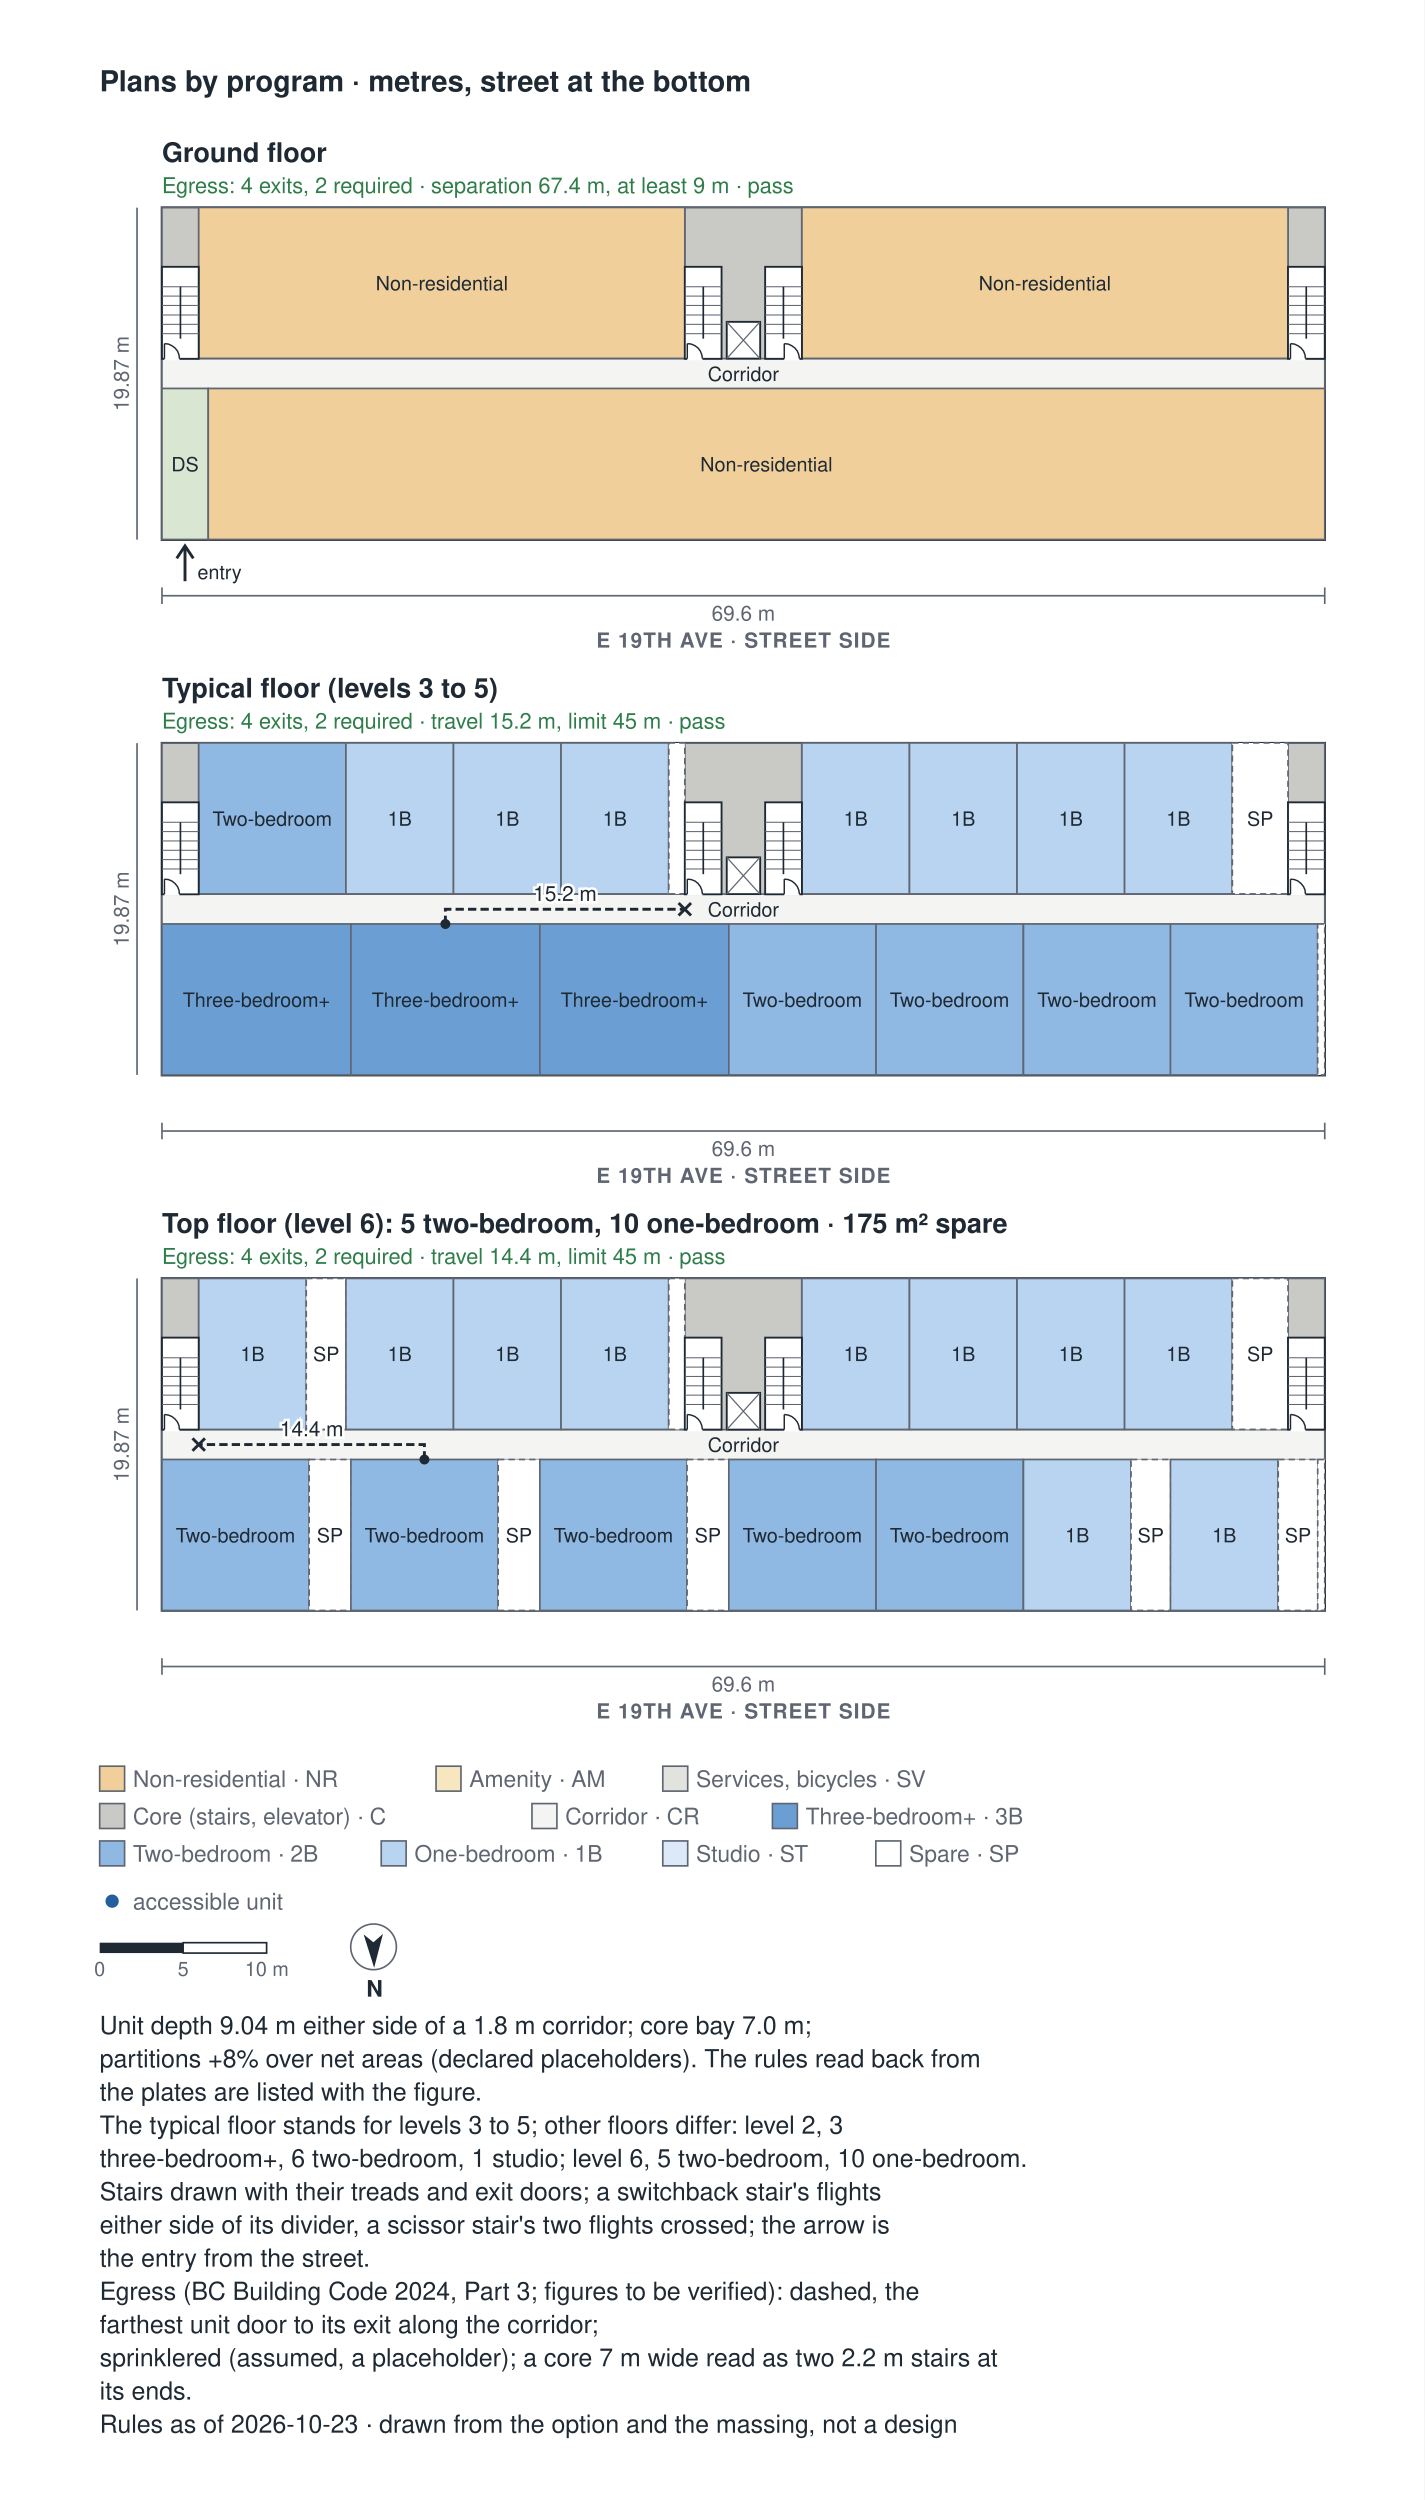
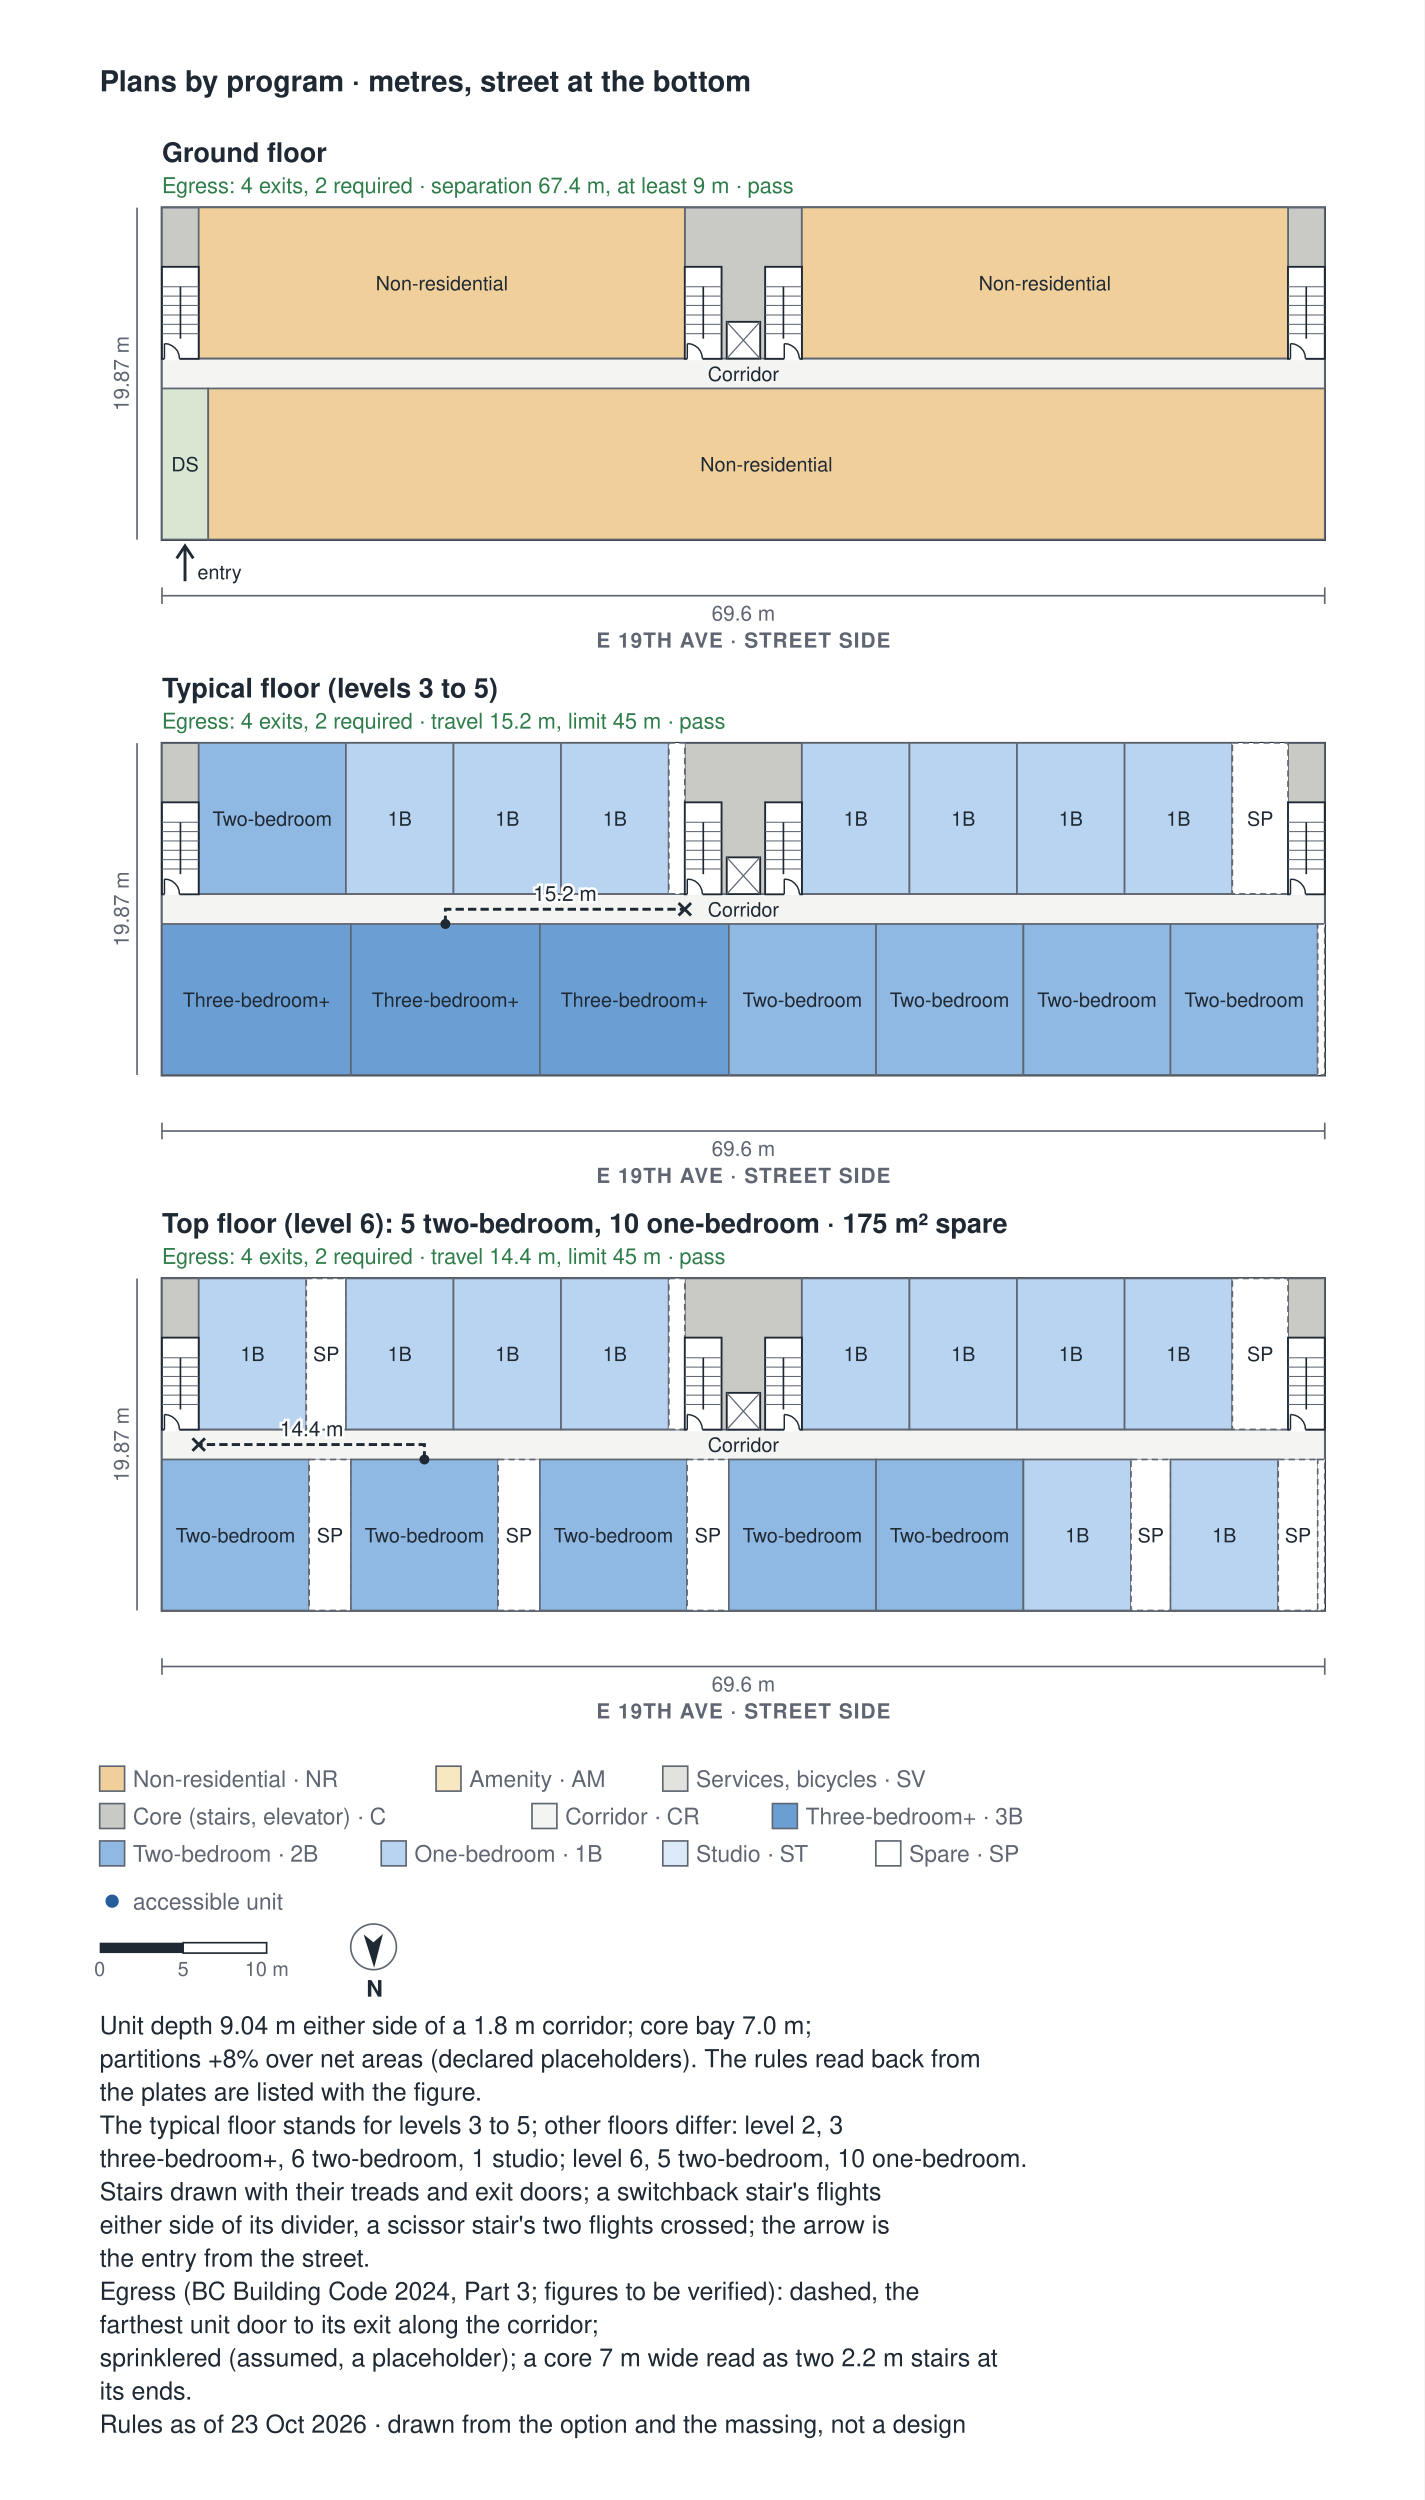
<svg xmlns="http://www.w3.org/2000/svg" width="686" height="1204" viewBox="0 0 686 1204" font-family="IBM Plex Sans, Helvetica, Arial, sans-serif" font-size="12" fill="#1f2933" role="img" aria-label="Floor plans by program">
  <rect width="100%" height="100%" fill="#ffffff" />
  <text x="48" y="44" font-size="14" font-weight="600">Plans by program · metres, street at the bottom</text>
  <text x="78.0" y="78.0" font-size="13" font-weight="600">Ground floor</text>
  <text x="78.0" y="93.0" font-size="10.5" fill="#2f7d4a">Egress: 4 exits, 2 required · separation 67.4 m, at least 9 m · pass</text>
  <rect x="78.0" y="100.0" width="560.0" height="159.9" fill="#f4f4f2" stroke="#1f2933" stroke-width="1.2" />
  <rect x="78.0" y="100.0" width="17.7" height="87.2" fill="#c9c9c5" stroke="#5f6672" stroke-width="0.8" />
  <rect x="329.8" y="100.0" width="56.3" height="87.2" fill="#c9c9c5" stroke="#5f6672" stroke-width="0.8" />
  <rect x="620.3" y="100.0" width="17.7" height="87.2" fill="#c9c9c5" stroke="#5f6672" stroke-width="0.8" />
  <rect x="78.0" y="172.7" width="560.0" height="14.5" fill="#f4f4f2" stroke="#5f6672" stroke-width="0.8" />
  <rect x="78.0" y="187.1" width="22.3" height="72.7" fill="#d9e6d2" stroke="#5f6672" stroke-width="0.8" />
  <rect x="100.3" y="187.1" width="537.7" height="72.7" fill="#f0cf9a" stroke="#5f6672" stroke-width="0.8" />
  <rect x="95.7" y="99.9" width="234.1" height="72.7" fill="#f0cf9a" stroke="#5f6672" stroke-width="0.8" />
  <rect x="386.2" y="99.9" width="234.1" height="72.7" fill="#f0cf9a" stroke="#5f6672" stroke-width="0.8" />
  <rect x="78.0" y="128.5" width="17.7" height="44.3" fill="#ffffff" stroke="#1f2933" stroke-width="0.9" />
  <path d="M78.0 138.1h17.7M78.0 142.6h17.7M78.0 147.1h17.7M78.0 151.7h17.7M78.0 156.2h17.7M78.0 160.7h17.7" stroke="#5f6672" stroke-width="0.5" fill="none" />
  <line x1="86.9" y1="138.1" x2="86.9" y2="163.1" stroke="#1f2933" stroke-width="0.8" />
  <line x1="79.2" y1="172.7" x2="86.4" y2="172.7" stroke="#ffffff" stroke-width="1.6" />
  <path d="M79.2 165.5L79.2 172.7M86.4 172.7L86.2 170.9L85.5 169.1L84.3 167.6L82.8 166.5L81.1 165.7L79.2 165.5" stroke="#1f2933" stroke-width="0.7" fill="none" />
  <rect x="329.8" y="128.5" width="17.7" height="44.3" fill="#ffffff" stroke="#1f2933" stroke-width="0.9" />
  <path d="M329.8 138.1h17.7M329.8 142.6h17.7M329.8 147.1h17.7M329.8 151.7h17.7M329.8 156.2h17.7M329.8 160.7h17.7" stroke="#5f6672" stroke-width="0.5" fill="none" />
  <line x1="338.7" y1="138.1" x2="338.7" y2="163.1" stroke="#1f2933" stroke-width="0.8" />
  <line x1="331.0" y1="172.7" x2="338.3" y2="172.7" stroke="#ffffff" stroke-width="1.6" />
  <path d="M331.0 165.5L331.0 172.7M338.3 172.7L338.0 170.9L337.3 169.1L336.2 167.6L334.7 166.5L332.9 165.7L331.0 165.5" stroke="#1f2933" stroke-width="0.7" fill="none" />
  <rect x="368.5" y="128.5" width="17.7" height="44.3" fill="#ffffff" stroke="#1f2933" stroke-width="0.9" />
  <path d="M368.5 138.1h17.7M368.5 142.6h17.7M368.5 147.1h17.7M368.5 151.7h17.7M368.5 156.2h17.7M368.5 160.7h17.7" stroke="#5f6672" stroke-width="0.5" fill="none" />
  <line x1="377.3" y1="138.1" x2="377.3" y2="163.1" stroke="#1f2933" stroke-width="0.8" />
  <line x1="377.7" y1="172.7" x2="385.0" y2="172.7" stroke="#ffffff" stroke-width="1.6" />
  <path d="M377.7 165.5L377.7 172.7M385.0 172.7L384.7 170.9L384.0 169.1L382.8 167.6L381.3 166.5L379.6 165.7L377.7 165.5" stroke="#1f2933" stroke-width="0.7" fill="none" />
  <rect x="350.0" y="155.0" width="16.1" height="17.7" fill="#ffffff" stroke="#1f2933" stroke-width="0.9" />
  <path d="M350.0 155.0L366.0 172.7M350.0 172.7L366.0 155.0" stroke="#5f6672" stroke-width="0.6" fill="none" />
  <rect x="620.3" y="128.5" width="17.7" height="44.3" fill="#ffffff" stroke="#1f2933" stroke-width="0.9" />
  <path d="M620.3 138.1h17.7M620.3 142.6h17.7M620.3 147.1h17.7M620.3 151.7h17.7M620.3 156.2h17.7M620.3 160.7h17.7" stroke="#5f6672" stroke-width="0.5" fill="none" />
  <line x1="629.1" y1="138.1" x2="629.1" y2="163.1" stroke="#1f2933" stroke-width="0.8" />
  <line x1="621.5" y1="172.7" x2="628.7" y2="172.7" stroke="#ffffff" stroke-width="1.6" />
  <path d="M621.5 165.5L621.5 172.7M628.7 172.7L628.5 170.9L627.8 169.1L626.6 167.6L625.1 166.5L623.4 165.7L621.5 165.5" stroke="#1f2933" stroke-width="0.7" fill="none" />
  <text x="358.0" y="183.5" font-size="9.5" text-anchor="middle" fill="#1f2933">Corridor</text>
  <text x="89.1" y="227.0" font-size="9.5" text-anchor="middle" fill="#1f2933">DS</text>
  <text x="369.1" y="227.0" font-size="9.5" text-anchor="middle" fill="#1f2933">Non-residential</text>
  <text x="212.8" y="139.8" font-size="9.5" text-anchor="middle" fill="#1f2933">Non-residential</text>
  <text x="503.2" y="139.8" font-size="9.5" text-anchor="middle" fill="#1f2933">Non-residential</text>
  <path d="M89.1 279.9V262.9M85.1 268.9L89.1 262.9L93.1 268.9" stroke="#1f2933" stroke-width="1.4" fill="none" />
  <text x="95.1" y="278.9" font-size="9.5" fill="#1f2933">entry</text>
  <path d="M78.0 286.9H638.0M78.0 282.9V290.9M638.0 282.9V290.9" stroke="#5f6672" stroke-width="0.8" fill="none" />
  <text x="358.0" y="298.9" font-size="10" text-anchor="middle" fill="#5f6672">69.6 m</text>
  <text x="358.0" y="311.9" font-size="10" font-weight="600" letter-spacing="0.5" text-anchor="middle" fill="#5f6672">E 19TH AVE · STREET SIDE</text>
  <line x1="66.0" y1="100.0" x2="66.0" y2="259.9" stroke="#5f6672" stroke-width="0.8" />
  <text x="62.0" y="179.9" font-size="10" text-anchor="middle" fill="#5f6672" transform="rotate(-90 62.0 179.9)">19.87 m</text>
  <text x="78.0" y="335.9" font-size="13" font-weight="600">Typical floor (levels 3 to 5)</text>
  <text x="78.0" y="350.9" font-size="10.5" fill="#2f7d4a">Egress: 4 exits, 2 required · travel 15.2 m, limit 45 m · pass</text>
  <rect x="78.0" y="357.9" width="560.0" height="159.9" fill="#f4f4f2" stroke="#1f2933" stroke-width="1.2" />
  <rect x="78.0" y="357.9" width="17.7" height="87.2" fill="#c9c9c5" stroke="#5f6672" stroke-width="0.8" />
  <rect x="329.8" y="357.9" width="56.3" height="87.2" fill="#c9c9c5" stroke="#5f6672" stroke-width="0.8" />
  <rect x="620.3" y="357.9" width="17.7" height="87.2" fill="#c9c9c5" stroke="#5f6672" stroke-width="0.8" />
  <rect x="78.0" y="430.6" width="560.0" height="14.5" fill="#f4f4f2" stroke="#5f6672" stroke-width="0.8" />
  <rect x="78.0" y="445.0" width="91.0" height="72.7" fill="#6b9fd4" stroke="#5f6672" stroke-width="0.8" />
  <rect x="169.0" y="445.0" width="91.0" height="72.7" fill="#6b9fd4" stroke="#5f6672" stroke-width="0.8" />
  <rect x="260.0" y="445.0" width="91.0" height="72.7" fill="#6b9fd4" stroke="#5f6672" stroke-width="0.8" />
  <rect x="351.0" y="445.0" width="70.9" height="72.7" fill="#8fb8e3" stroke="#5f6672" stroke-width="0.8" />
  <rect x="421.9" y="445.0" width="70.9" height="72.7" fill="#8fb8e3" stroke="#5f6672" stroke-width="0.8" />
  <rect x="492.9" y="445.0" width="70.9" height="72.7" fill="#8fb8e3" stroke="#5f6672" stroke-width="0.8" />
  <rect x="563.7" y="445.0" width="70.9" height="72.7" fill="#8fb8e3" stroke="#5f6672" stroke-width="0.8" />
  <rect x="95.7" y="357.8" width="70.9" height="72.7" fill="#8fb8e3" stroke="#5f6672" stroke-width="0.8" />
  <rect x="166.6" y="357.8" width="51.8" height="72.7" fill="#b9d4f0" stroke="#5f6672" stroke-width="0.8" />
  <rect x="218.4" y="357.8" width="51.8" height="72.7" fill="#b9d4f0" stroke="#5f6672" stroke-width="0.8" />
  <rect x="270.2" y="357.8" width="51.8" height="72.7" fill="#b9d4f0" stroke="#5f6672" stroke-width="0.8" />
  <rect x="386.2" y="357.8" width="51.8" height="72.7" fill="#b9d4f0" stroke="#5f6672" stroke-width="0.8" />
  <rect x="438.0" y="357.8" width="51.8" height="72.7" fill="#b9d4f0" stroke="#5f6672" stroke-width="0.8" />
  <rect x="489.8" y="357.8" width="51.8" height="72.7" fill="#b9d4f0" stroke="#5f6672" stroke-width="0.8" />
  <rect x="541.6" y="357.8" width="51.8" height="72.7" fill="#b9d4f0" stroke="#5f6672" stroke-width="0.8" />
  <rect x="634.6" y="445.0" width="3.4" height="72.7" fill="#ffffff" stroke="#5f6672" stroke-width="0.8" stroke-dasharray="3 2" />
  <rect x="322.1" y="357.8" width="7.7" height="72.7" fill="#ffffff" stroke="#5f6672" stroke-width="0.8" stroke-dasharray="3 2" />
  <rect x="593.5" y="357.8" width="26.8" height="72.7" fill="#ffffff" stroke="#5f6672" stroke-width="0.8" stroke-dasharray="3 2" />
  <rect x="78.0" y="386.4" width="17.7" height="44.3" fill="#ffffff" stroke="#1f2933" stroke-width="0.9" />
  <path d="M78.0 396.0h17.7M78.0 400.5h17.7M78.0 405.0h17.7M78.0 409.5h17.7M78.0 414.0h17.7M78.0 418.5h17.7" stroke="#5f6672" stroke-width="0.5" fill="none" />
  <line x1="86.9" y1="396.0" x2="86.9" y2="421.0" stroke="#1f2933" stroke-width="0.8" />
  <line x1="79.2" y1="430.6" x2="86.4" y2="430.6" stroke="#ffffff" stroke-width="1.6" />
  <path d="M79.2 423.4L79.2 430.6M86.4 430.6L86.2 428.7L85.5 427.0L84.3 425.5L82.8 424.3L81.1 423.6L79.2 423.4" stroke="#1f2933" stroke-width="0.7" fill="none" />
  <rect x="329.8" y="386.4" width="17.7" height="44.3" fill="#ffffff" stroke="#1f2933" stroke-width="0.9" />
  <path d="M329.8 396.0h17.7M329.8 400.5h17.7M329.8 405.0h17.7M329.8 409.5h17.7M329.8 414.0h17.7M329.8 418.5h17.7" stroke="#5f6672" stroke-width="0.5" fill="none" />
  <line x1="338.7" y1="396.0" x2="338.7" y2="421.0" stroke="#1f2933" stroke-width="0.8" />
  <line x1="331.0" y1="430.6" x2="338.3" y2="430.6" stroke="#ffffff" stroke-width="1.6" />
  <path d="M331.0 423.4L331.0 430.6M338.3 430.6L338.0 428.7L337.3 427.0L336.2 425.5L334.7 424.3L332.9 423.6L331.0 423.4" stroke="#1f2933" stroke-width="0.7" fill="none" />
  <rect x="368.5" y="386.4" width="17.7" height="44.3" fill="#ffffff" stroke="#1f2933" stroke-width="0.9" />
  <path d="M368.5 396.0h17.7M368.5 400.5h17.7M368.5 405.0h17.7M368.5 409.5h17.7M368.5 414.0h17.7M368.5 418.5h17.7" stroke="#5f6672" stroke-width="0.5" fill="none" />
  <line x1="377.3" y1="396.0" x2="377.3" y2="421.0" stroke="#1f2933" stroke-width="0.8" />
  <line x1="377.7" y1="430.6" x2="385.0" y2="430.6" stroke="#ffffff" stroke-width="1.6" />
  <path d="M377.7 423.4L377.7 430.6M385.0 430.6L384.7 428.7L384.0 427.0L382.8 425.5L381.3 424.3L379.6 423.6L377.7 423.4" stroke="#1f2933" stroke-width="0.7" fill="none" />
  <rect x="350.0" y="412.9" width="16.1" height="17.7" fill="#ffffff" stroke="#1f2933" stroke-width="0.9" />
  <path d="M350.0 412.9L366.0 430.6M350.0 430.6L366.0 412.9" stroke="#5f6672" stroke-width="0.6" fill="none" />
  <rect x="620.3" y="386.4" width="17.7" height="44.3" fill="#ffffff" stroke="#1f2933" stroke-width="0.9" />
  <path d="M620.3 396.0h17.7M620.3 400.5h17.7M620.3 405.0h17.7M620.3 409.5h17.7M620.3 414.0h17.7M620.3 418.5h17.7" stroke="#5f6672" stroke-width="0.5" fill="none" />
  <line x1="629.1" y1="396.0" x2="629.1" y2="421.0" stroke="#1f2933" stroke-width="0.8" />
  <line x1="621.5" y1="430.6" x2="628.7" y2="430.6" stroke="#ffffff" stroke-width="1.6" />
  <path d="M621.5 423.4L621.5 430.6M628.7 430.6L628.5 428.7L627.8 427.0L626.6 425.5L625.1 424.3L623.4 423.6L621.5 423.4" stroke="#1f2933" stroke-width="0.7" fill="none" />
  <text x="358.0" y="441.4" font-size="9.5" text-anchor="middle" fill="#1f2933">Corridor</text>
  <text x="123.5" y="484.9" font-size="9.5" text-anchor="middle" fill="#1f2933">Three-bedroom+</text>
  <text x="214.5" y="484.9" font-size="9.5" text-anchor="middle" fill="#1f2933">Three-bedroom+</text>
  <text x="305.5" y="484.9" font-size="9.5" text-anchor="middle" fill="#1f2933">Three-bedroom+</text>
  <text x="386.4" y="484.9" font-size="9.5" text-anchor="middle" fill="#1f2933">Two-bedroom</text>
  <text x="457.3" y="484.9" font-size="9.5" text-anchor="middle" fill="#1f2933">Two-bedroom</text>
  <text x="528.3" y="484.9" font-size="9.5" text-anchor="middle" fill="#1f2933">Two-bedroom</text>
  <text x="599.2" y="484.9" font-size="9.5" text-anchor="middle" fill="#1f2933">Two-bedroom</text>
  <text x="131.1" y="397.7" font-size="9.5" text-anchor="middle" fill="#1f2933">Two-bedroom</text>
  <text x="192.5" y="397.7" font-size="9.5" text-anchor="middle" fill="#1f2933">1B</text>
  <text x="244.3" y="397.7" font-size="9.5" text-anchor="middle" fill="#1f2933">1B</text>
  <text x="296.1" y="397.7" font-size="9.5" text-anchor="middle" fill="#1f2933">1B</text>
  <text x="412.1" y="397.7" font-size="9.5" text-anchor="middle" fill="#1f2933">1B</text>
  <text x="463.9" y="397.7" font-size="9.5" text-anchor="middle" fill="#1f2933">1B</text>
  <text x="515.7" y="397.7" font-size="9.5" text-anchor="middle" fill="#1f2933">1B</text>
  <text x="567.5" y="397.7" font-size="9.5" text-anchor="middle" fill="#1f2933">1B</text>
  <text x="606.9" y="397.7" font-size="9.5" text-anchor="middle" fill="#1f2933">SP</text>
  <polyline points="214.5,445.0 214.5,437.9 329.8,437.9" fill="none" stroke="#1f2933" stroke-width="1.4" stroke-dasharray="4 2" />
  <circle cx="214.5" cy="445.0" r="2.4" fill="#1f2933" />
  <path d="M 326.8 434.9 L 332.8 440.9 M 326.8 440.9 L 332.8 434.9" stroke="#1f2933" stroke-width="1.4" />
  <text x="272.1" y="433.9" font-size="10" text-anchor="middle" fill="#1f2933" stroke="#ffffff" stroke-width="2.5" paint-order="stroke">15.2 m</text>
  <path d="M78.0 544.7H638.0M78.0 540.7V548.7M638.0 540.7V548.7" stroke="#5f6672" stroke-width="0.8" fill="none" />
  <text x="358.0" y="556.7" font-size="10" text-anchor="middle" fill="#5f6672">69.6 m</text>
  <text x="358.0" y="569.7" font-size="10" font-weight="600" letter-spacing="0.5" text-anchor="middle" fill="#5f6672">E 19TH AVE · STREET SIDE</text>
  <line x1="66.0" y1="357.9" x2="66.0" y2="517.7" stroke="#5f6672" stroke-width="0.8" />
  <text x="62.0" y="437.8" font-size="10" text-anchor="middle" fill="#5f6672" transform="rotate(-90 62.0 437.8)">19.87 m</text>
  <text x="78.0" y="593.7" font-size="13" font-weight="600">Top floor (level 6): 5 two-bedroom, 10 one-bedroom · 175 m² spare</text>
  <text x="78.0" y="608.7" font-size="10.5" fill="#2f7d4a">Egress: 4 exits, 2 required · travel 14.4 m, limit 45 m · pass</text>
  <rect x="78.0" y="615.7" width="560.0" height="159.9" fill="#f4f4f2" stroke="#1f2933" stroke-width="1.2" />
  <rect x="78.0" y="615.7" width="17.7" height="87.2" fill="#c9c9c5" stroke="#5f6672" stroke-width="0.8" />
  <rect x="329.8" y="615.7" width="56.3" height="87.2" fill="#c9c9c5" stroke="#5f6672" stroke-width="0.8" />
  <rect x="620.3" y="615.7" width="17.7" height="87.2" fill="#c9c9c5" stroke="#5f6672" stroke-width="0.8" />
  <rect x="78.0" y="688.5" width="560.0" height="14.5" fill="#f4f4f2" stroke="#5f6672" stroke-width="0.8" />
  <rect x="78.0" y="702.9" width="70.9" height="72.7" fill="#8fb8e3" stroke="#5f6672" stroke-width="0.8" />
  <rect x="148.9" y="702.9" width="20.1" height="72.7" fill="#ffffff" stroke="#5f6672" stroke-width="0.8" stroke-dasharray="3 2" />
  <rect x="169.0" y="702.9" width="70.9" height="72.7" fill="#8fb8e3" stroke="#5f6672" stroke-width="0.8" />
  <rect x="239.9" y="702.9" width="20.1" height="72.7" fill="#ffffff" stroke="#5f6672" stroke-width="0.8" stroke-dasharray="3 2" />
  <rect x="260.0" y="702.9" width="70.9" height="72.7" fill="#8fb8e3" stroke="#5f6672" stroke-width="0.8" />
  <rect x="330.9" y="702.9" width="20.1" height="72.7" fill="#ffffff" stroke="#5f6672" stroke-width="0.8" stroke-dasharray="3 2" />
  <rect x="351.0" y="702.9" width="70.9" height="72.7" fill="#8fb8e3" stroke="#5f6672" stroke-width="0.8" />
  <rect x="421.9" y="702.9" width="70.9" height="72.7" fill="#8fb8e3" stroke="#5f6672" stroke-width="0.8" />
  <rect x="492.9" y="702.9" width="51.8" height="72.7" fill="#b9d4f0" stroke="#5f6672" stroke-width="0.8" />
  <rect x="544.7" y="702.9" width="19.1" height="72.7" fill="#ffffff" stroke="#5f6672" stroke-width="0.8" stroke-dasharray="3 2" />
  <rect x="563.7" y="702.9" width="51.8" height="72.7" fill="#b9d4f0" stroke="#5f6672" stroke-width="0.8" />
  <rect x="615.6" y="702.9" width="19.1" height="72.7" fill="#ffffff" stroke="#5f6672" stroke-width="0.8" stroke-dasharray="3 2" />
  <rect x="95.7" y="615.7" width="51.8" height="72.7" fill="#b9d4f0" stroke="#5f6672" stroke-width="0.8" />
  <rect x="147.5" y="615.7" width="19.1" height="72.7" fill="#ffffff" stroke="#5f6672" stroke-width="0.8" stroke-dasharray="3 2" />
  <rect x="166.6" y="615.7" width="51.8" height="72.7" fill="#b9d4f0" stroke="#5f6672" stroke-width="0.8" />
  <rect x="218.4" y="615.7" width="51.8" height="72.7" fill="#b9d4f0" stroke="#5f6672" stroke-width="0.8" />
  <rect x="270.2" y="615.7" width="51.8" height="72.7" fill="#b9d4f0" stroke="#5f6672" stroke-width="0.8" />
  <rect x="386.2" y="615.7" width="51.8" height="72.7" fill="#b9d4f0" stroke="#5f6672" stroke-width="0.8" />
  <rect x="438.0" y="615.7" width="51.8" height="72.7" fill="#b9d4f0" stroke="#5f6672" stroke-width="0.8" />
  <rect x="489.8" y="615.7" width="51.8" height="72.7" fill="#b9d4f0" stroke="#5f6672" stroke-width="0.8" />
  <rect x="541.6" y="615.7" width="51.8" height="72.7" fill="#b9d4f0" stroke="#5f6672" stroke-width="0.8" />
  <rect x="634.6" y="702.9" width="3.4" height="72.7" fill="#ffffff" stroke="#5f6672" stroke-width="0.8" stroke-dasharray="3 2" />
  <rect x="322.1" y="615.7" width="7.7" height="72.7" fill="#ffffff" stroke="#5f6672" stroke-width="0.8" stroke-dasharray="3 2" />
  <rect x="593.5" y="615.7" width="26.8" height="72.7" fill="#ffffff" stroke="#5f6672" stroke-width="0.8" stroke-dasharray="3 2" />
  <rect x="78.0" y="644.2" width="17.7" height="44.3" fill="#ffffff" stroke="#1f2933" stroke-width="0.9" />
  <path d="M78.0 653.9h17.7M78.0 658.4h17.7M78.0 662.9h17.7M78.0 667.4h17.7M78.0 671.9h17.7M78.0 676.4h17.7" stroke="#5f6672" stroke-width="0.5" fill="none" />
  <line x1="86.9" y1="653.9" x2="86.9" y2="678.8" stroke="#1f2933" stroke-width="0.8" />
  <line x1="79.2" y1="688.5" x2="86.4" y2="688.5" stroke="#ffffff" stroke-width="1.6" />
  <path d="M79.2 681.2L79.2 688.5M86.4 688.5L86.2 686.6L85.5 684.9L84.3 683.4L82.8 682.2L81.1 681.5L79.2 681.2" stroke="#1f2933" stroke-width="0.7" fill="none" />
  <rect x="329.8" y="644.2" width="17.7" height="44.3" fill="#ffffff" stroke="#1f2933" stroke-width="0.9" />
  <path d="M329.8 653.9h17.7M329.8 658.4h17.7M329.8 662.9h17.7M329.8 667.4h17.7M329.8 671.9h17.7M329.8 676.4h17.7" stroke="#5f6672" stroke-width="0.5" fill="none" />
  <line x1="338.7" y1="653.9" x2="338.7" y2="678.8" stroke="#1f2933" stroke-width="0.8" />
  <line x1="331.0" y1="688.5" x2="338.3" y2="688.5" stroke="#ffffff" stroke-width="1.6" />
  <path d="M331.0 681.2L331.0 688.5M338.3 688.5L338.0 686.6L337.3 684.9L336.2 683.4L334.7 682.2L332.9 681.5L331.0 681.2" stroke="#1f2933" stroke-width="0.7" fill="none" />
  <rect x="368.5" y="644.2" width="17.7" height="44.3" fill="#ffffff" stroke="#1f2933" stroke-width="0.9" />
  <path d="M368.5 653.9h17.7M368.5 658.4h17.7M368.5 662.9h17.7M368.5 667.4h17.7M368.5 671.9h17.7M368.5 676.4h17.7" stroke="#5f6672" stroke-width="0.5" fill="none" />
  <line x1="377.3" y1="653.9" x2="377.3" y2="678.8" stroke="#1f2933" stroke-width="0.8" />
  <line x1="377.7" y1="688.5" x2="385.0" y2="688.5" stroke="#ffffff" stroke-width="1.6" />
  <path d="M377.7 681.2L377.7 688.5M385.0 688.5L384.7 686.6L384.0 684.9L382.8 683.4L381.3 682.2L379.6 681.5L377.7 681.2" stroke="#1f2933" stroke-width="0.7" fill="none" />
  <rect x="350.0" y="670.8" width="16.1" height="17.7" fill="#ffffff" stroke="#1f2933" stroke-width="0.9" />
  <path d="M350.0 670.8L366.0 688.5M350.0 688.5L366.0 670.8" stroke="#5f6672" stroke-width="0.6" fill="none" />
  <rect x="620.3" y="644.2" width="17.7" height="44.3" fill="#ffffff" stroke="#1f2933" stroke-width="0.9" />
  <path d="M620.3 653.9h17.7M620.3 658.4h17.7M620.3 662.9h17.7M620.3 667.4h17.7M620.3 671.9h17.7M620.3 676.4h17.7" stroke="#5f6672" stroke-width="0.5" fill="none" />
  <line x1="629.1" y1="653.9" x2="629.1" y2="678.8" stroke="#1f2933" stroke-width="0.8" />
  <line x1="621.5" y1="688.5" x2="628.7" y2="688.5" stroke="#ffffff" stroke-width="1.6" />
  <path d="M621.5 681.2L621.5 688.5M628.7 688.5L628.5 686.6L627.8 684.9L626.6 683.4L625.1 682.2L623.4 681.5L621.5 681.2" stroke="#1f2933" stroke-width="0.7" fill="none" />
  <text x="358.0" y="699.2" font-size="9.5" text-anchor="middle" fill="#1f2933">Corridor</text>
  <text x="113.4" y="742.8" font-size="9.5" text-anchor="middle" fill="#1f2933">Two-bedroom</text>
  <text x="158.9" y="742.8" font-size="9.5" text-anchor="middle" fill="#1f2933">SP</text>
  <text x="204.4" y="742.8" font-size="9.5" text-anchor="middle" fill="#1f2933">Two-bedroom</text>
  <text x="249.9" y="742.8" font-size="9.5" text-anchor="middle" fill="#1f2933">SP</text>
  <text x="295.4" y="742.8" font-size="9.5" text-anchor="middle" fill="#1f2933">Two-bedroom</text>
  <text x="340.9" y="742.8" font-size="9.5" text-anchor="middle" fill="#1f2933">SP</text>
  <text x="386.4" y="742.8" font-size="9.5" text-anchor="middle" fill="#1f2933">Two-bedroom</text>
  <text x="457.3" y="742.8" font-size="9.5" text-anchor="middle" fill="#1f2933">Two-bedroom</text>
  <text x="518.8" y="742.8" font-size="9.5" text-anchor="middle" fill="#1f2933">1B</text>
  <text x="554.2" y="742.8" font-size="9.5" text-anchor="middle" fill="#1f2933">SP</text>
  <text x="589.6" y="742.8" font-size="9.5" text-anchor="middle" fill="#1f2933">1B</text>
  <text x="625.1" y="742.8" font-size="9.5" text-anchor="middle" fill="#1f2933">SP</text>
  <text x="121.6" y="655.5" font-size="9.5" text-anchor="middle" fill="#1f2933">1B</text>
  <text x="157.1" y="655.5" font-size="9.5" text-anchor="middle" fill="#1f2933">SP</text>
  <text x="192.5" y="655.5" font-size="9.5" text-anchor="middle" fill="#1f2933">1B</text>
  <text x="244.3" y="655.5" font-size="9.5" text-anchor="middle" fill="#1f2933">1B</text>
  <text x="296.1" y="655.5" font-size="9.5" text-anchor="middle" fill="#1f2933">1B</text>
  <text x="412.1" y="655.5" font-size="9.5" text-anchor="middle" fill="#1f2933">1B</text>
  <text x="463.9" y="655.5" font-size="9.5" text-anchor="middle" fill="#1f2933">1B</text>
  <text x="515.7" y="655.5" font-size="9.5" text-anchor="middle" fill="#1f2933">1B</text>
  <text x="567.5" y="655.5" font-size="9.5" text-anchor="middle" fill="#1f2933">1B</text>
  <text x="606.9" y="655.5" font-size="9.5" text-anchor="middle" fill="#1f2933">SP</text>
  <polyline points="204.4,702.9 204.4,695.7 95.7,695.7" fill="none" stroke="#1f2933" stroke-width="1.4" stroke-dasharray="4 2" />
  <circle cx="204.4" cy="702.9" r="2.4" fill="#1f2933" />
  <path d="M 92.7 692.7 L 98.7 698.7 M 92.7 698.7 L 98.7 692.7" stroke="#1f2933" stroke-width="1.4" />
  <text x="150.1" y="691.7" font-size="10" text-anchor="middle" fill="#1f2933" stroke="#ffffff" stroke-width="2.5" paint-order="stroke">14.4 m</text>
  <path d="M78.0 802.6H638.0M78.0 798.6V806.6M638.0 798.6V806.6" stroke="#5f6672" stroke-width="0.8" fill="none" />
  <text x="358.0" y="814.6" font-size="10" text-anchor="middle" fill="#5f6672">69.6 m</text>
  <text x="358.0" y="827.6" font-size="10" font-weight="600" letter-spacing="0.5" text-anchor="middle" fill="#5f6672">E 19TH AVE · STREET SIDE</text>
  <line x1="66.0" y1="615.7" x2="66.0" y2="775.6" stroke="#5f6672" stroke-width="0.8" />
  <text x="62.0" y="695.7" font-size="10" text-anchor="middle" fill="#5f6672" transform="rotate(-90 62.0 695.7)">19.87 m</text>
  <g transform="translate(0.0 859.6)">
    <rect x="48.0" y="-9.0" width="12" height="12" fill="#f0cf9a" stroke="#5f6672" stroke-width="0.8" />
    <text x="64.0" y="1.0" fill="#5f6672" font-size="11">Non-residential · NR</text>
    <rect x="210.0" y="-9.0" width="12" height="12" fill="#f6e7c1" stroke="#5f6672" stroke-width="0.8" />
    <text x="226.0" y="1.0" fill="#5f6672" font-size="11">Amenity · AM</text>
    <rect x="319.2" y="-9.0" width="12" height="12" fill="#e2e2df" stroke="#5f6672" stroke-width="0.8" />
    <text x="335.2" y="1.0" fill="#5f6672" font-size="11">Services, bicycles · SV</text>
    <rect x="48.0" y="9.0" width="12" height="12" fill="#c9c9c5" stroke="#5f6672" stroke-width="0.8" />
    <text x="64.0" y="19.0" fill="#5f6672" font-size="11">Core (stairs, elevator) · C</text>
    <rect x="256.2" y="9.0" width="12" height="12" fill="#f4f4f2" stroke="#5f6672" stroke-width="0.8" />
    <text x="272.2" y="19.0" fill="#5f6672" font-size="11">Corridor · CR</text>
    <rect x="372.0" y="9.0" width="12" height="12" fill="#6b9fd4" stroke="#5f6672" stroke-width="0.8" />
    <text x="388.0" y="19.0" fill="#5f6672" font-size="11">Three-bedroom+ · 3B</text>
    <rect x="48.0" y="27.0" width="12" height="12" fill="#8fb8e3" stroke="#5f6672" stroke-width="0.8" />
    <text x="64.0" y="37.0" fill="#5f6672" font-size="11">Two-bedroom · 2B</text>
    <rect x="183.6" y="27.0" width="12" height="12" fill="#b9d4f0" stroke="#5f6672" stroke-width="0.8" />
    <text x="199.6" y="37.0" fill="#5f6672" font-size="11">One-bedroom · 1B</text>
    <rect x="319.2" y="27.0" width="12" height="12" fill="#dbe9f8" stroke="#5f6672" stroke-width="0.8" />
    <text x="335.2" y="37.0" fill="#5f6672" font-size="11">Studio · ST</text>
    <rect x="421.8" y="27.0" width="12" height="12" fill="#ffffff" stroke="#5f6672" stroke-width="0.8" />
    <text x="437.8" y="37.0" fill="#5f6672" font-size="11">Spare · SP</text>
  </g>
  <circle cx="54" cy="915.6" r="3.2" fill="#245f9c" />
  <text x="64" y="919.6" font-size="11" fill="#5f6672">accessible unit</text>
  <rect x="48.0" y="935.6" width="40.2" height="5" fill="#1f2933" />
  <rect x="88.2" y="935.6" width="40.2" height="5" fill="#ffffff" stroke="#1f2933" stroke-width="0.8" />
  <text x="48.0" y="951.6" font-size="9.5" text-anchor="middle" fill="#5f6672">0</text>
  <text x="88.2" y="951.6" font-size="9.5" text-anchor="middle" fill="#5f6672">5</text>
  <text x="128.5" y="951.6" font-size="9.5" text-anchor="middle" fill="#5f6672">10 m</text>
  <g transform="rotate(-181.6 179.9 937.6)">
    <circle cx="179.9" cy="937.6" r="11.0" fill="#ffffff" stroke="#5f6672" stroke-width="0.8" />
    <polygon points="179.9,927.5 184.5,943.7 179.9,939.8 175.2,943.7" fill="#1f2933" />
  </g>
  <text x="180.4" y="961.6" font-size="11" font-weight="600" text-anchor="middle" fill="#1f2933">N</text>
  <text x="48.0" y="979.6" font-size="12" fill="#1f2933">Unit depth 9.04 m either side of a 1.8 m corridor; core bay 7.0 m;</text>
  <text x="48.0" y="995.6" font-size="12" fill="#1f2933">partitions +8% over net areas (declared placeholders). The rules read back from</text>
  <text x="48.0" y="1011.6" font-size="12" fill="#1f2933">the plates are listed with the figure.</text>
  <text x="48.0" y="1027.6" font-size="12" fill="#1f2933">The typical floor stands for levels 3 to 5; other floors differ: level 2, 3</text>
  <text x="48.0" y="1043.6" font-size="12" fill="#1f2933">three-bedroom+, 6 two-bedroom, 1 studio; level 6, 5 two-bedroom, 10 one-bedroom.</text>
  <text x="48.0" y="1059.6" font-size="12" fill="#1f2933">Stairs drawn with their treads and exit doors; a switchback stair's flights</text>
  <text x="48.0" y="1075.6" font-size="12" fill="#1f2933">either side of its divider, a scissor stair's two flights crossed; the arrow is</text>
  <text x="48.0" y="1091.6" font-size="12" fill="#1f2933">the entry from the street.</text>
  <text x="48.0" y="1107.6" font-size="12" fill="#1f2933">Egress (BC Building Code 2024, Part 3; figures to be verified): dashed, the</text>
  <text x="48.0" y="1123.6" font-size="12" fill="#1f2933">farthest unit door to its exit along the corridor;</text>
  <text x="48.0" y="1139.6" font-size="12" fill="#1f2933">sprinklered (assumed, a placeholder); a core 7 m wide read as two 2.2 m stairs at</text>
  <text x="48.0" y="1155.6" font-size="12" fill="#1f2933">its ends.</text>
-   <text x="48.0" y="1171.6" font-size="12" fill="#1f2933">Rules as of 2026-10-23 · drawn from the option and the massing, not a design</text>
+   <text x="48.0" y="1171.6" font-size="12" fill="#1f2933">Rules as of 23 Oct 2026 · drawn from the option and the massing, not a design</text>
</svg>
